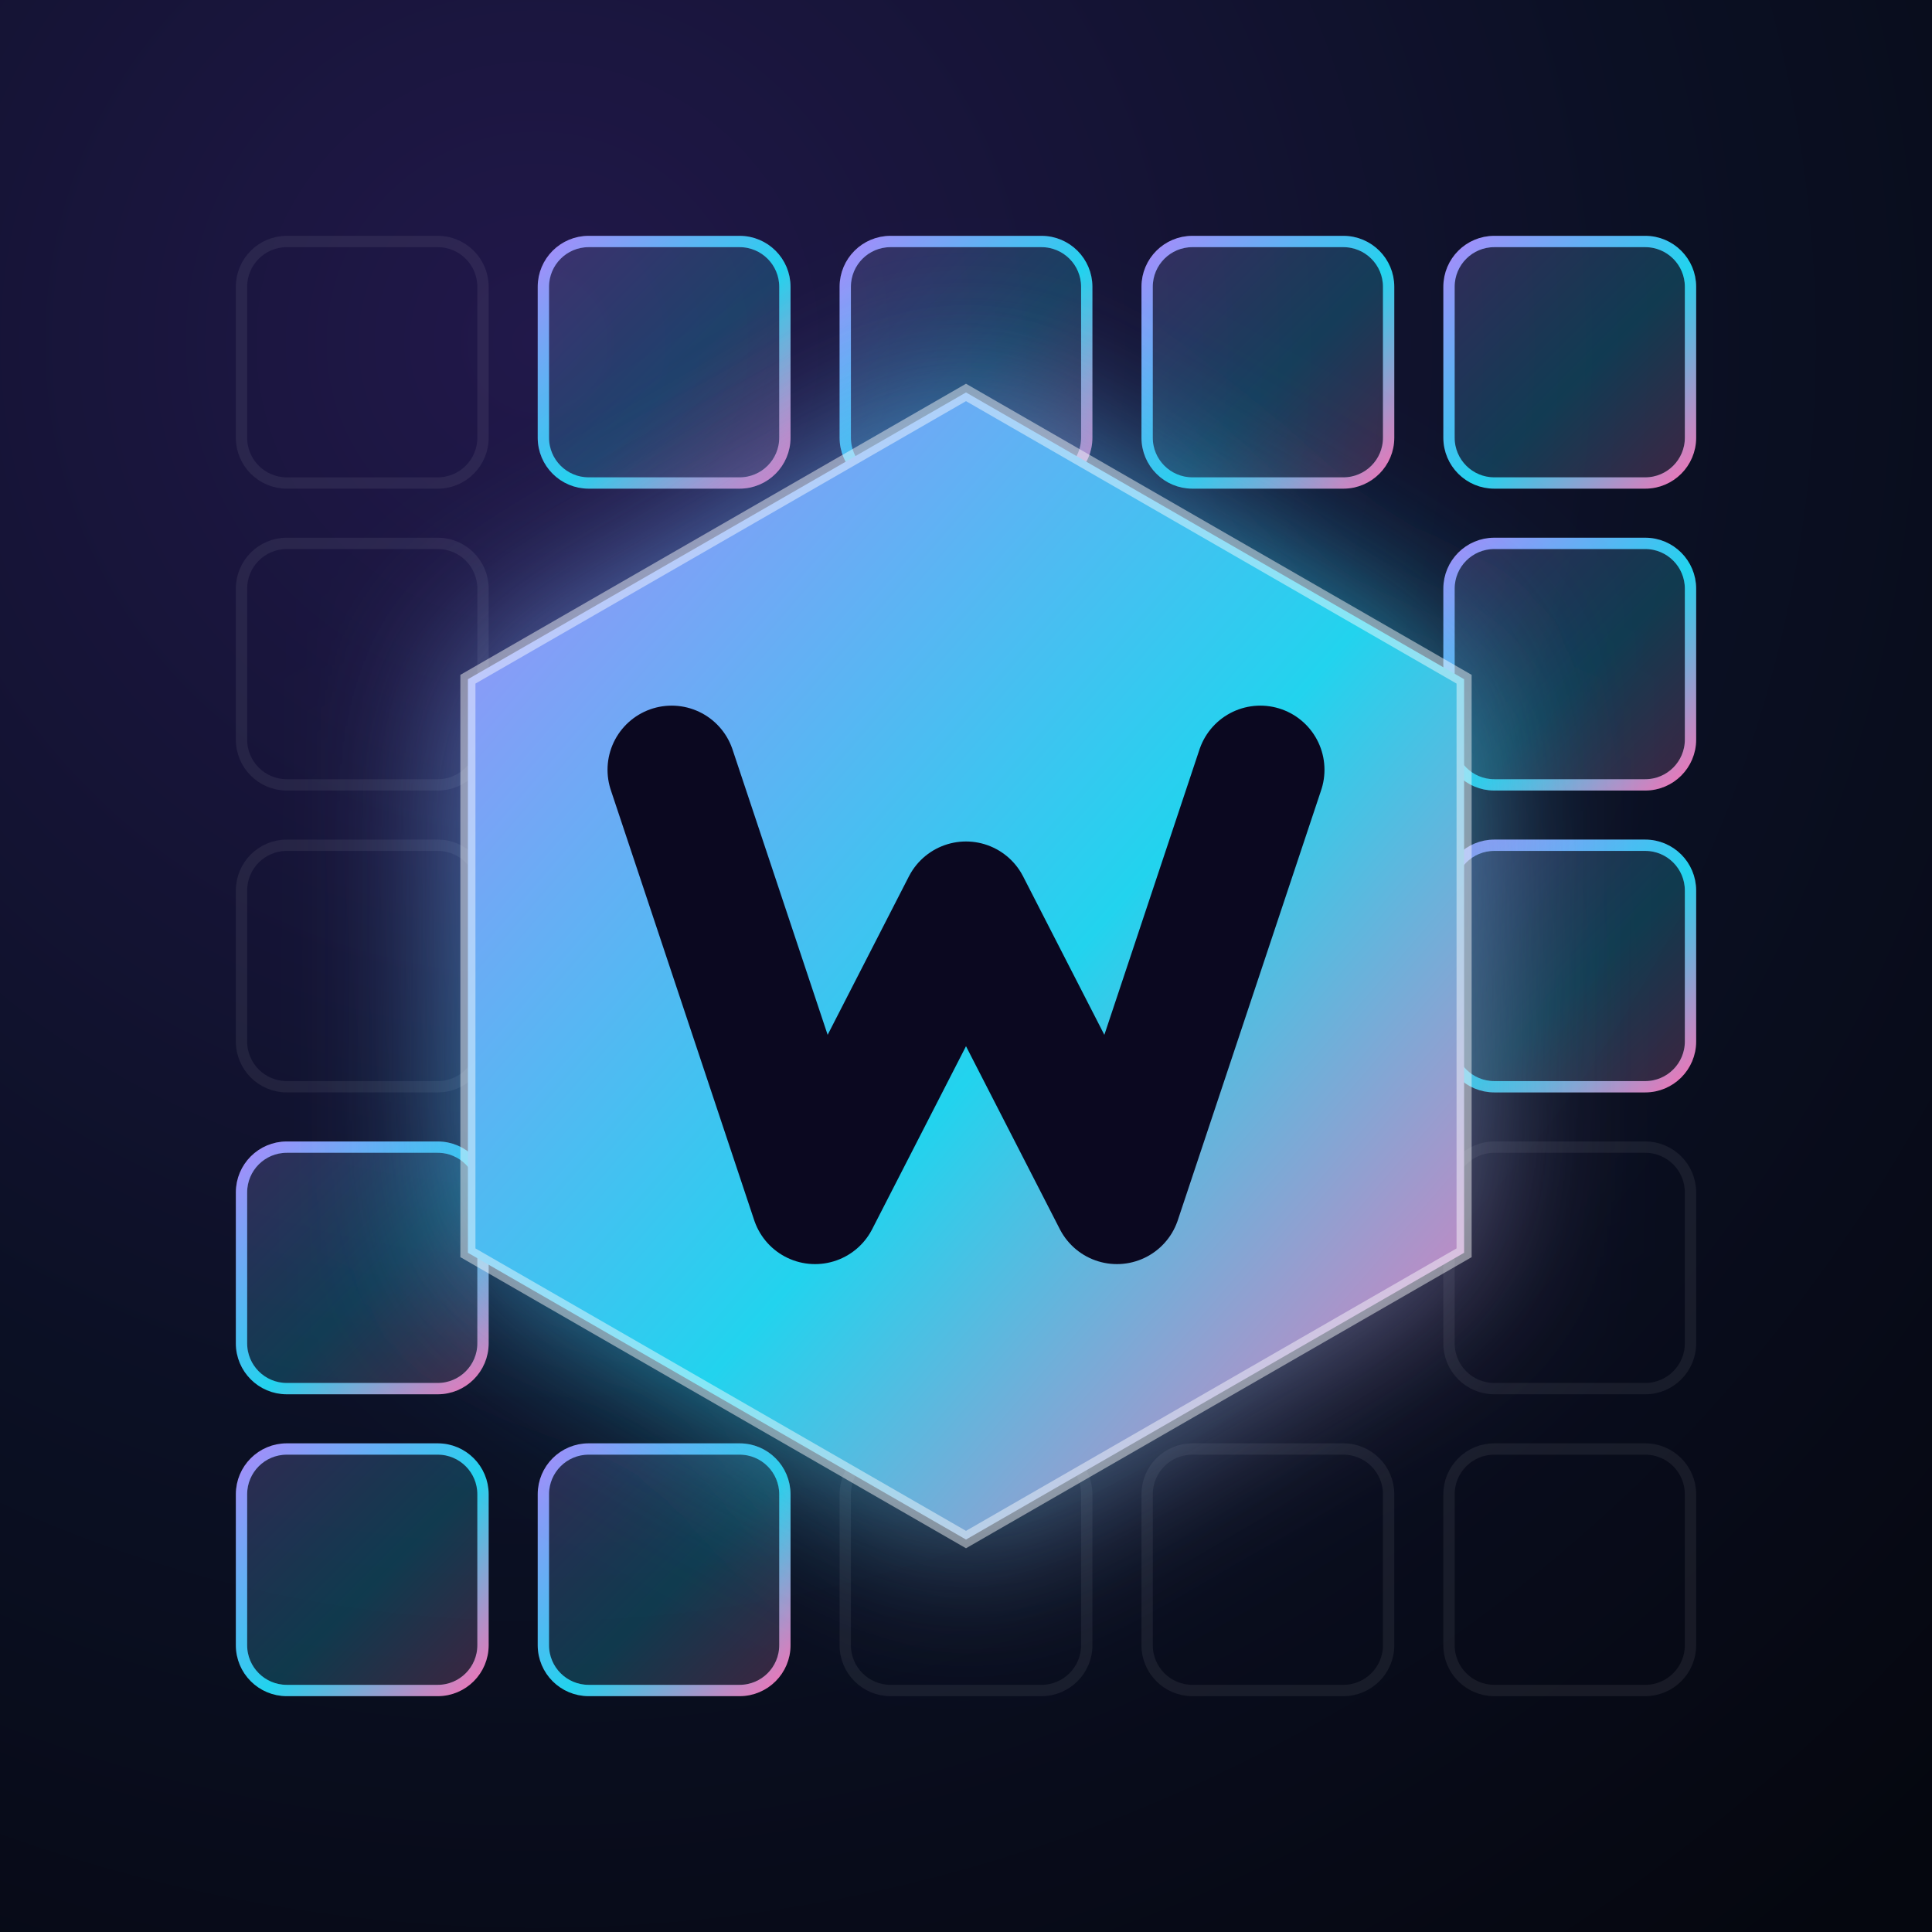
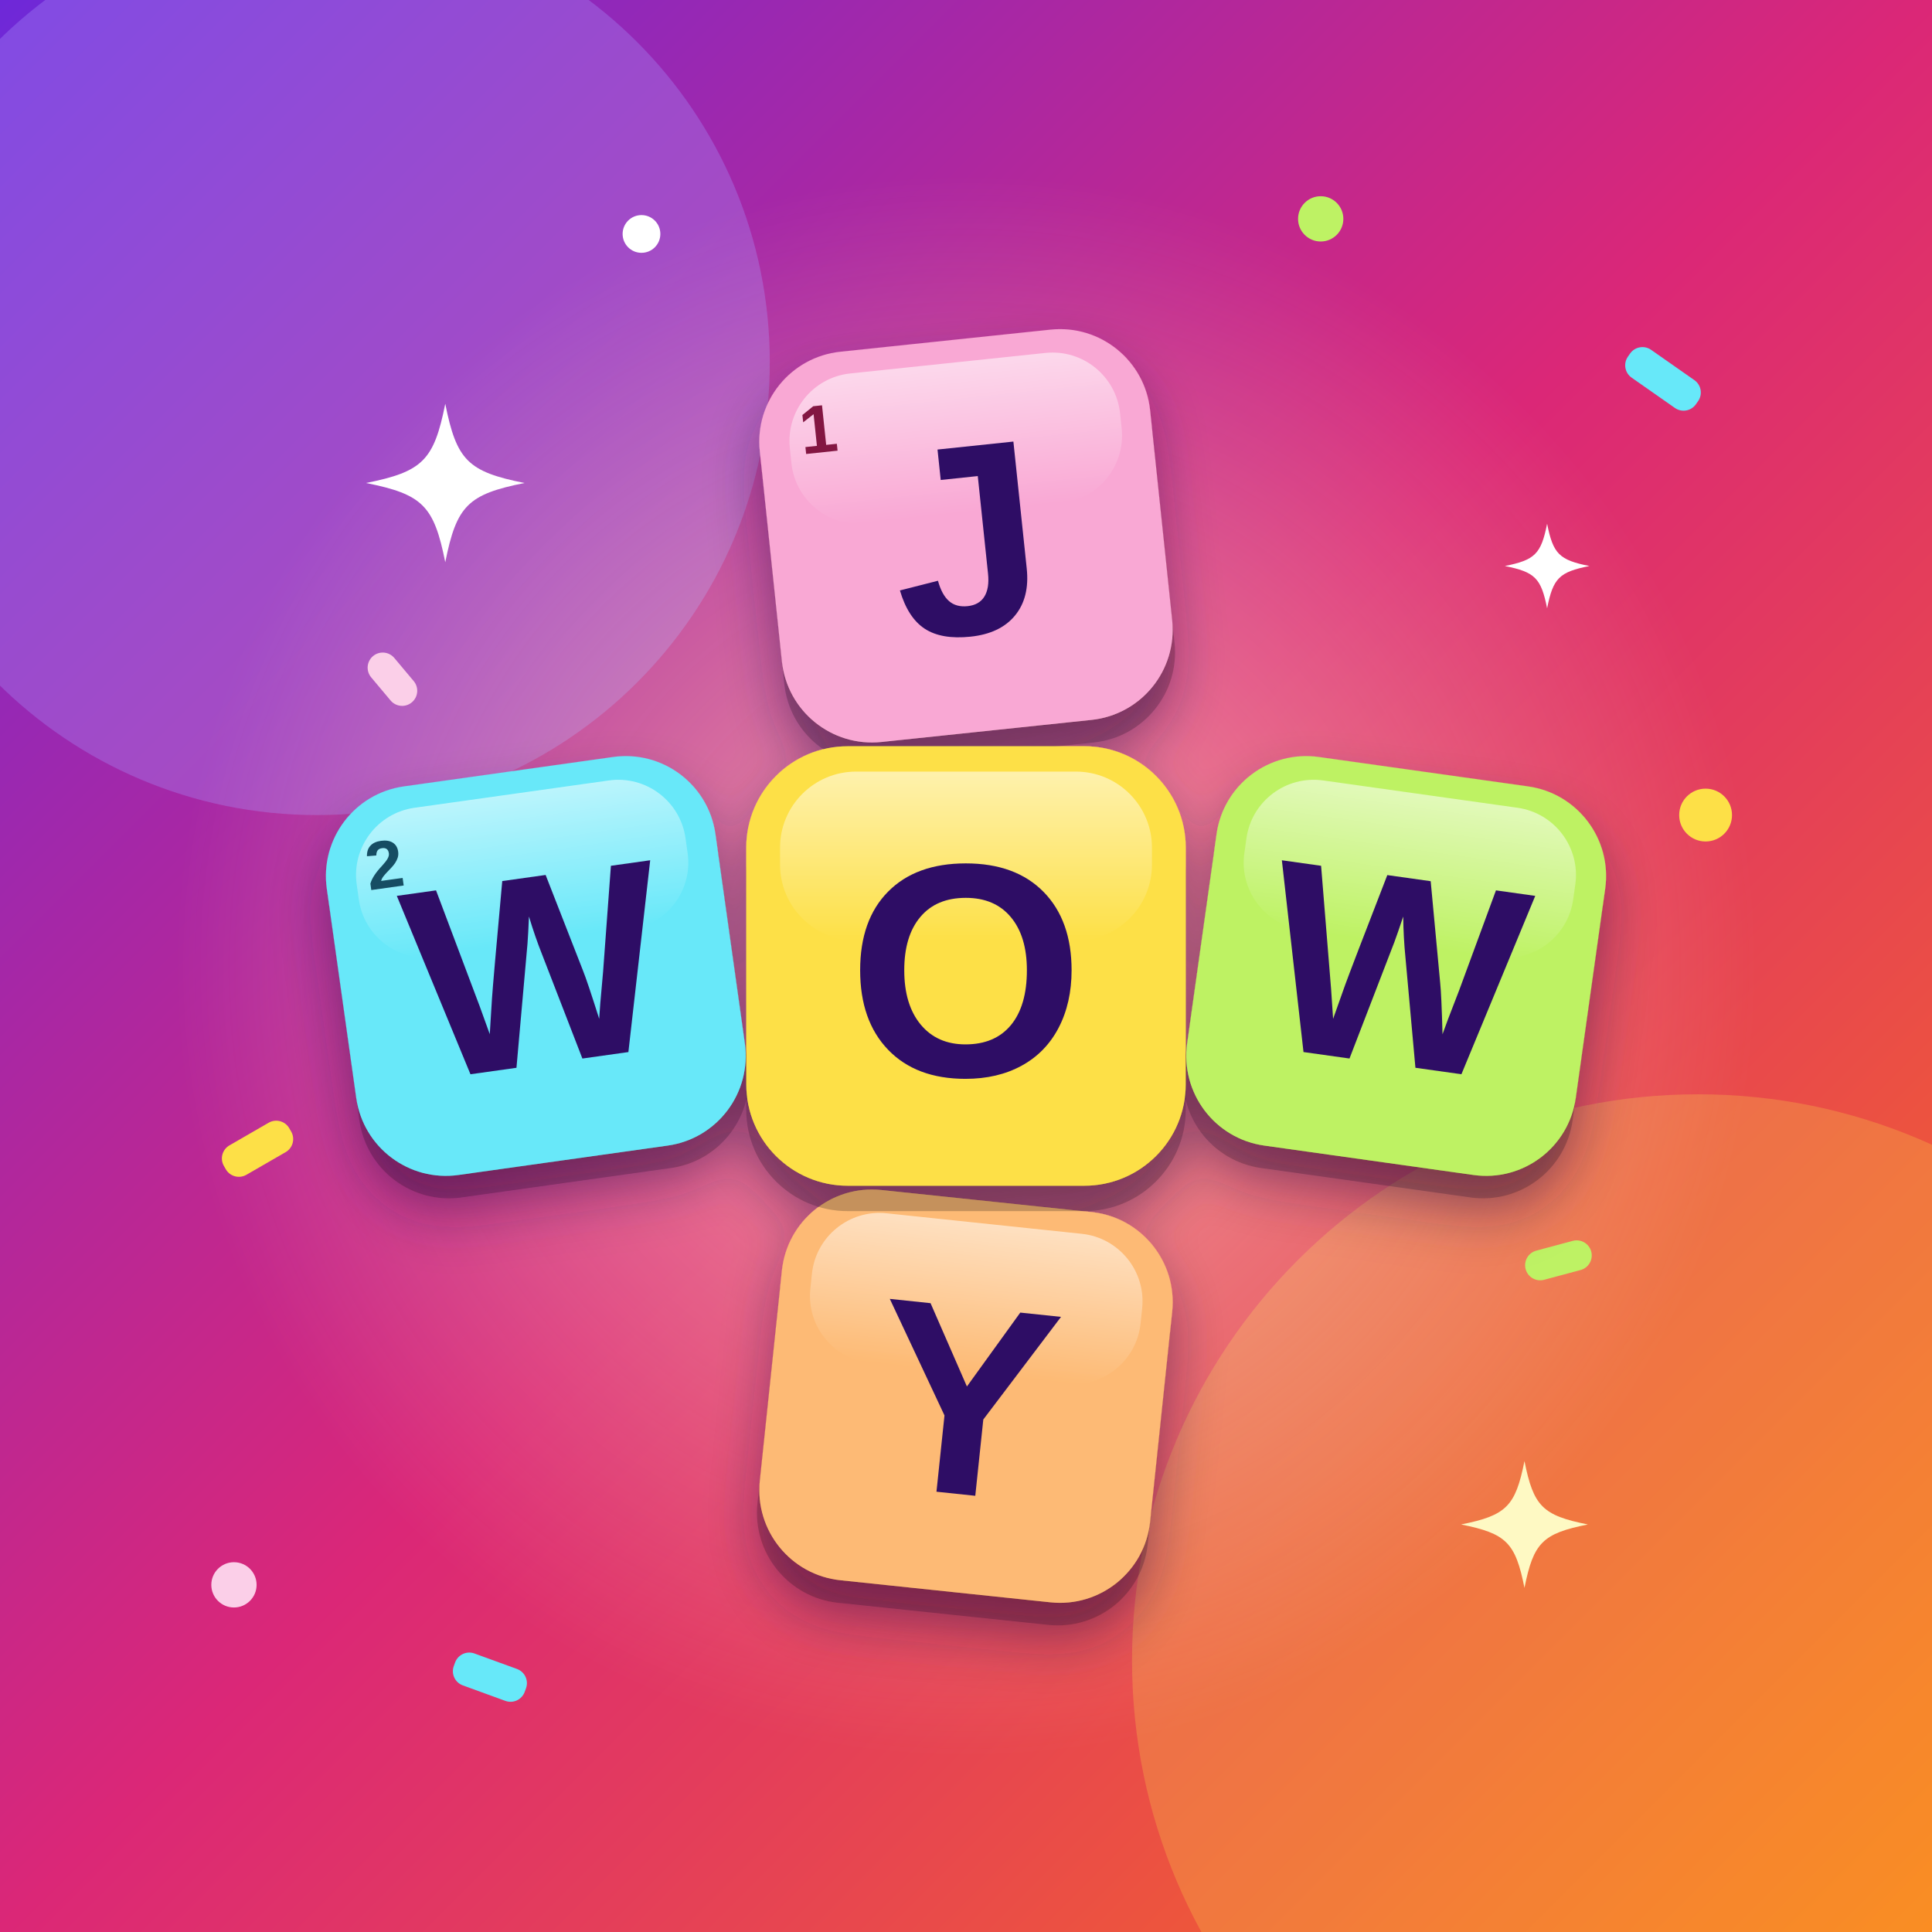
<svg xmlns="http://www.w3.org/2000/svg" viewBox="0 0 512 512" width="512" height="512">
  <defs>
-     <linearGradient id="g" x1="0" y1="0" x2="1" y2="1">
-       <stop offset="0" stop-color="#a78bfa" />
-       <stop offset=".55" stop-color="#22d3ee" />
-       <stop offset="1" stop-color="#f472b6" />
+     <linearGradient id="bg" x1="0" y1="0" x2="1" y2="1">
+       <stop offset="0" stop-color="#6d28d9" />
+       <stop offset=".5" stop-color="#db2777" />
+       <stop offset="1" stop-color="#f97316" />
    </linearGradient>
-     <radialGradient id="bg" cx=".28" cy=".18" r="1.05">
-       <stop offset="0" stop-color="#21184a" />
-       <stop offset=".55" stop-color="#0b1024" />
-       <stop offset="1" stop-color="#05070f" />
+     <radialGradient id="glow" cx=".5" cy=".5" r=".5">
+       <stop offset="0" stop-color="#fff7c2" stop-opacity=".55" />
+       <stop offset="1" stop-color="#fff7c2" stop-opacity="0" />
    </radialGradient>
-     <filter id="blur" x="-50%" y="-50%" width="200%" height="200%">
-       <feGaussianBlur stdDeviation="22" />
+     <linearGradient id="shine" x1="0" y1="0" x2="0" y2="1">
+       <stop offset="0" stop-color="#fff" stop-opacity=".55" />
+       <stop offset="1" stop-color="#fff" stop-opacity="0" />
+     </linearGradient>
+     <filter id="shadow" x="-30%" y="-30%" width="160%" height="170%">
+       <feDropShadow dx="0" dy="8" stdDeviation="7" flood-color="#2a0845" flood-opacity=".45" />
    </filter>
+     <g id="tile">
+       <rect x="-52" y="-46" width="104" height="104" rx="24" fill="#000" fill-opacity=".22" />
+       <rect x="-52" y="-52" width="104" height="104" rx="24" fill="currentColor" />
+       <rect x="-44" y="-46" width="88" height="40" rx="18" fill="url(#shine)" />
+     </g>
  </defs>
  <rect width="512" height="512" fill="url(#bg)" />
-   <g fill="none" stroke="#ffffff" stroke-opacity=".07" stroke-width="3">
-     <rect x="64" y="64" width="64" height="64" rx="12" />
-     <rect x="144" y="64" width="64" height="64" rx="12" />
-     <rect x="224" y="64" width="64" height="64" rx="12" />
-     <rect x="304" y="64" width="64" height="64" rx="12" />
-     <rect x="384" y="64" width="64" height="64" rx="12" />
-     <rect x="64" y="144" width="64" height="64" rx="12" />
-     <rect x="384" y="144" width="64" height="64" rx="12" />
-     <rect x="64" y="224" width="64" height="64" rx="12" />
-     <rect x="384" y="224" width="64" height="64" rx="12" />
-     <rect x="64" y="304" width="64" height="64" rx="12" />
-     <rect x="384" y="304" width="64" height="64" rx="12" />
-     <rect x="64" y="384" width="64" height="64" rx="12" />
-     <rect x="144" y="384" width="64" height="64" rx="12" />
-     <rect x="224" y="384" width="64" height="64" rx="12" />
-     <rect x="304" y="384" width="64" height="64" rx="12" />
-     <rect x="384" y="384" width="64" height="64" rx="12" />
+   <circle cx="84" cy="96" r="120" fill="#a78bfa" opacity=".35" />
+   <circle cx="450" cy="440" r="150" fill="#fde047" opacity=".25" />
+   <circle cx="256" cy="256" r="210" fill="url(#glow)" />
+   <g>
+     <rect x="58" y="300" width="20" height="9" rx="4" fill="#fde047" transform="rotate(-30 68 304)" />
+     <rect x="430" y="96" width="22" height="9" rx="4" fill="#67e8f9" transform="rotate(35 441 100)" />
+     <rect x="404" y="330" width="18" height="8" rx="4" fill="#bef264" transform="rotate(-15 413 334)" />
+     <rect x="120" y="440" width="20" height="9" rx="4" fill="#67e8f9" transform="rotate(20 130 444)" />
+     <rect x="96" y="176" width="16" height="8" rx="4" fill="#fbcfe8" transform="rotate(50 104 180)" />
+     <circle cx="452" cy="216" r="7" fill="#fde047" />
+     <circle cx="62" cy="420" r="6" fill="#fbcfe8" />
+     <circle cx="350" cy="58" r="6" fill="#bef264" />
+     <circle cx="170" cy="62" r="5" fill="#fff" />
  </g>
-   <g fill="url(#g)" fill-opacity=".22" stroke="url(#g)" stroke-width="3">
-     <rect x="144" y="64" width="64" height="64" rx="12" />
-     <rect x="224" y="64" width="64" height="64" rx="12" />
-     <rect x="304" y="64" width="64" height="64" rx="12" />
-     <rect x="384" y="64" width="64" height="64" rx="12" />
-     <rect x="384" y="144" width="64" height="64" rx="12" />
-     <rect x="384" y="224" width="64" height="64" rx="12" />
-     <rect x="64" y="304" width="64" height="64" rx="12" />
-     <rect x="64" y="384" width="64" height="64" rx="12" />
-     <rect x="144" y="384" width="64" height="64" rx="12" />
+   <g fill="#fff">
+     <path transform="translate(118 128) scale(1.5)" d="M0,-14 C2,-4 4,-2 14,0 C4,2 2,4 0,14 C-2,4 -4,2 -14,0 C-4,-2 -2,-4 0,-14Z" />
+     <path transform="translate(404 404) scale(1.2)" d="M0,-14 C2,-4 4,-2 14,0 C4,2 2,4 0,14 C-2,4 -4,2 -14,0 C-4,-2 -2,-4 0,-14Z" fill="#fef9c3" />
+     <path transform="translate(410 150) scale(.8)" d="M0,-14 C2,-4 4,-2 14,0 C4,2 2,4 0,14 C-2,4 -4,2 -14,0 C-4,-2 -2,-4 0,-14Z" />
  </g>
-   <polygon points="256,104 388,180 388,332 256,408 124,332 124,180" fill="url(#g)" filter="url(#blur)" opacity=".75" />
-   <polygon points="256,104 388,180 388,332 256,408 124,332 124,180" fill="url(#g)" />
-   <polygon points="256,104 388,180 388,332 256,408 124,332 124,180" fill="none" stroke="#ffffff" stroke-opacity=".45" stroke-width="4" />
-   <polyline points="178,204 216,318 256,240 296,318 334,204" fill="none" stroke="#0b0820" stroke-width="34" stroke-linecap="round" stroke-linejoin="round" />
+   <g filter="url(#shadow)" font-family="'Fredoka','Arial Rounded MT Bold','Arial Black',Arial,sans-serif" font-weight="700" font-size="72" text-anchor="middle" fill="#2e1065">
+     <g transform="translate(256 142) rotate(-6)">
+       <use href="#tile" color="#f9a8d4" />
+       <text x="0" y="26">J</text>
+       <text x="-36" y="-26" font-size="18" fill="#831843">1</text>
+     </g>
+     <g transform="translate(256 370) rotate(6)">
+       <use href="#tile" color="#fdba74" />
+       <text x="0" y="26">Y</text>
+     </g>
+     <g transform="translate(142 256) rotate(-8)">
+       <use href="#tile" color="#67e8f9" />
+       <text x="0" y="26">W</text>
+       <text x="-36" y="-26" font-size="18" fill="#164e63">2</text>
+     </g>
+     <g transform="translate(370 256) rotate(8)">
+       <use href="#tile" color="#bef264" />
+       <text x="0" y="26">W</text>
+     </g>
+     <g transform="translate(256 256) scale(1.12)">
+       <use href="#tile" color="#fde047" />
+       <text x="0" y="26">O</text>
+     </g>
+   </g>
</svg>
